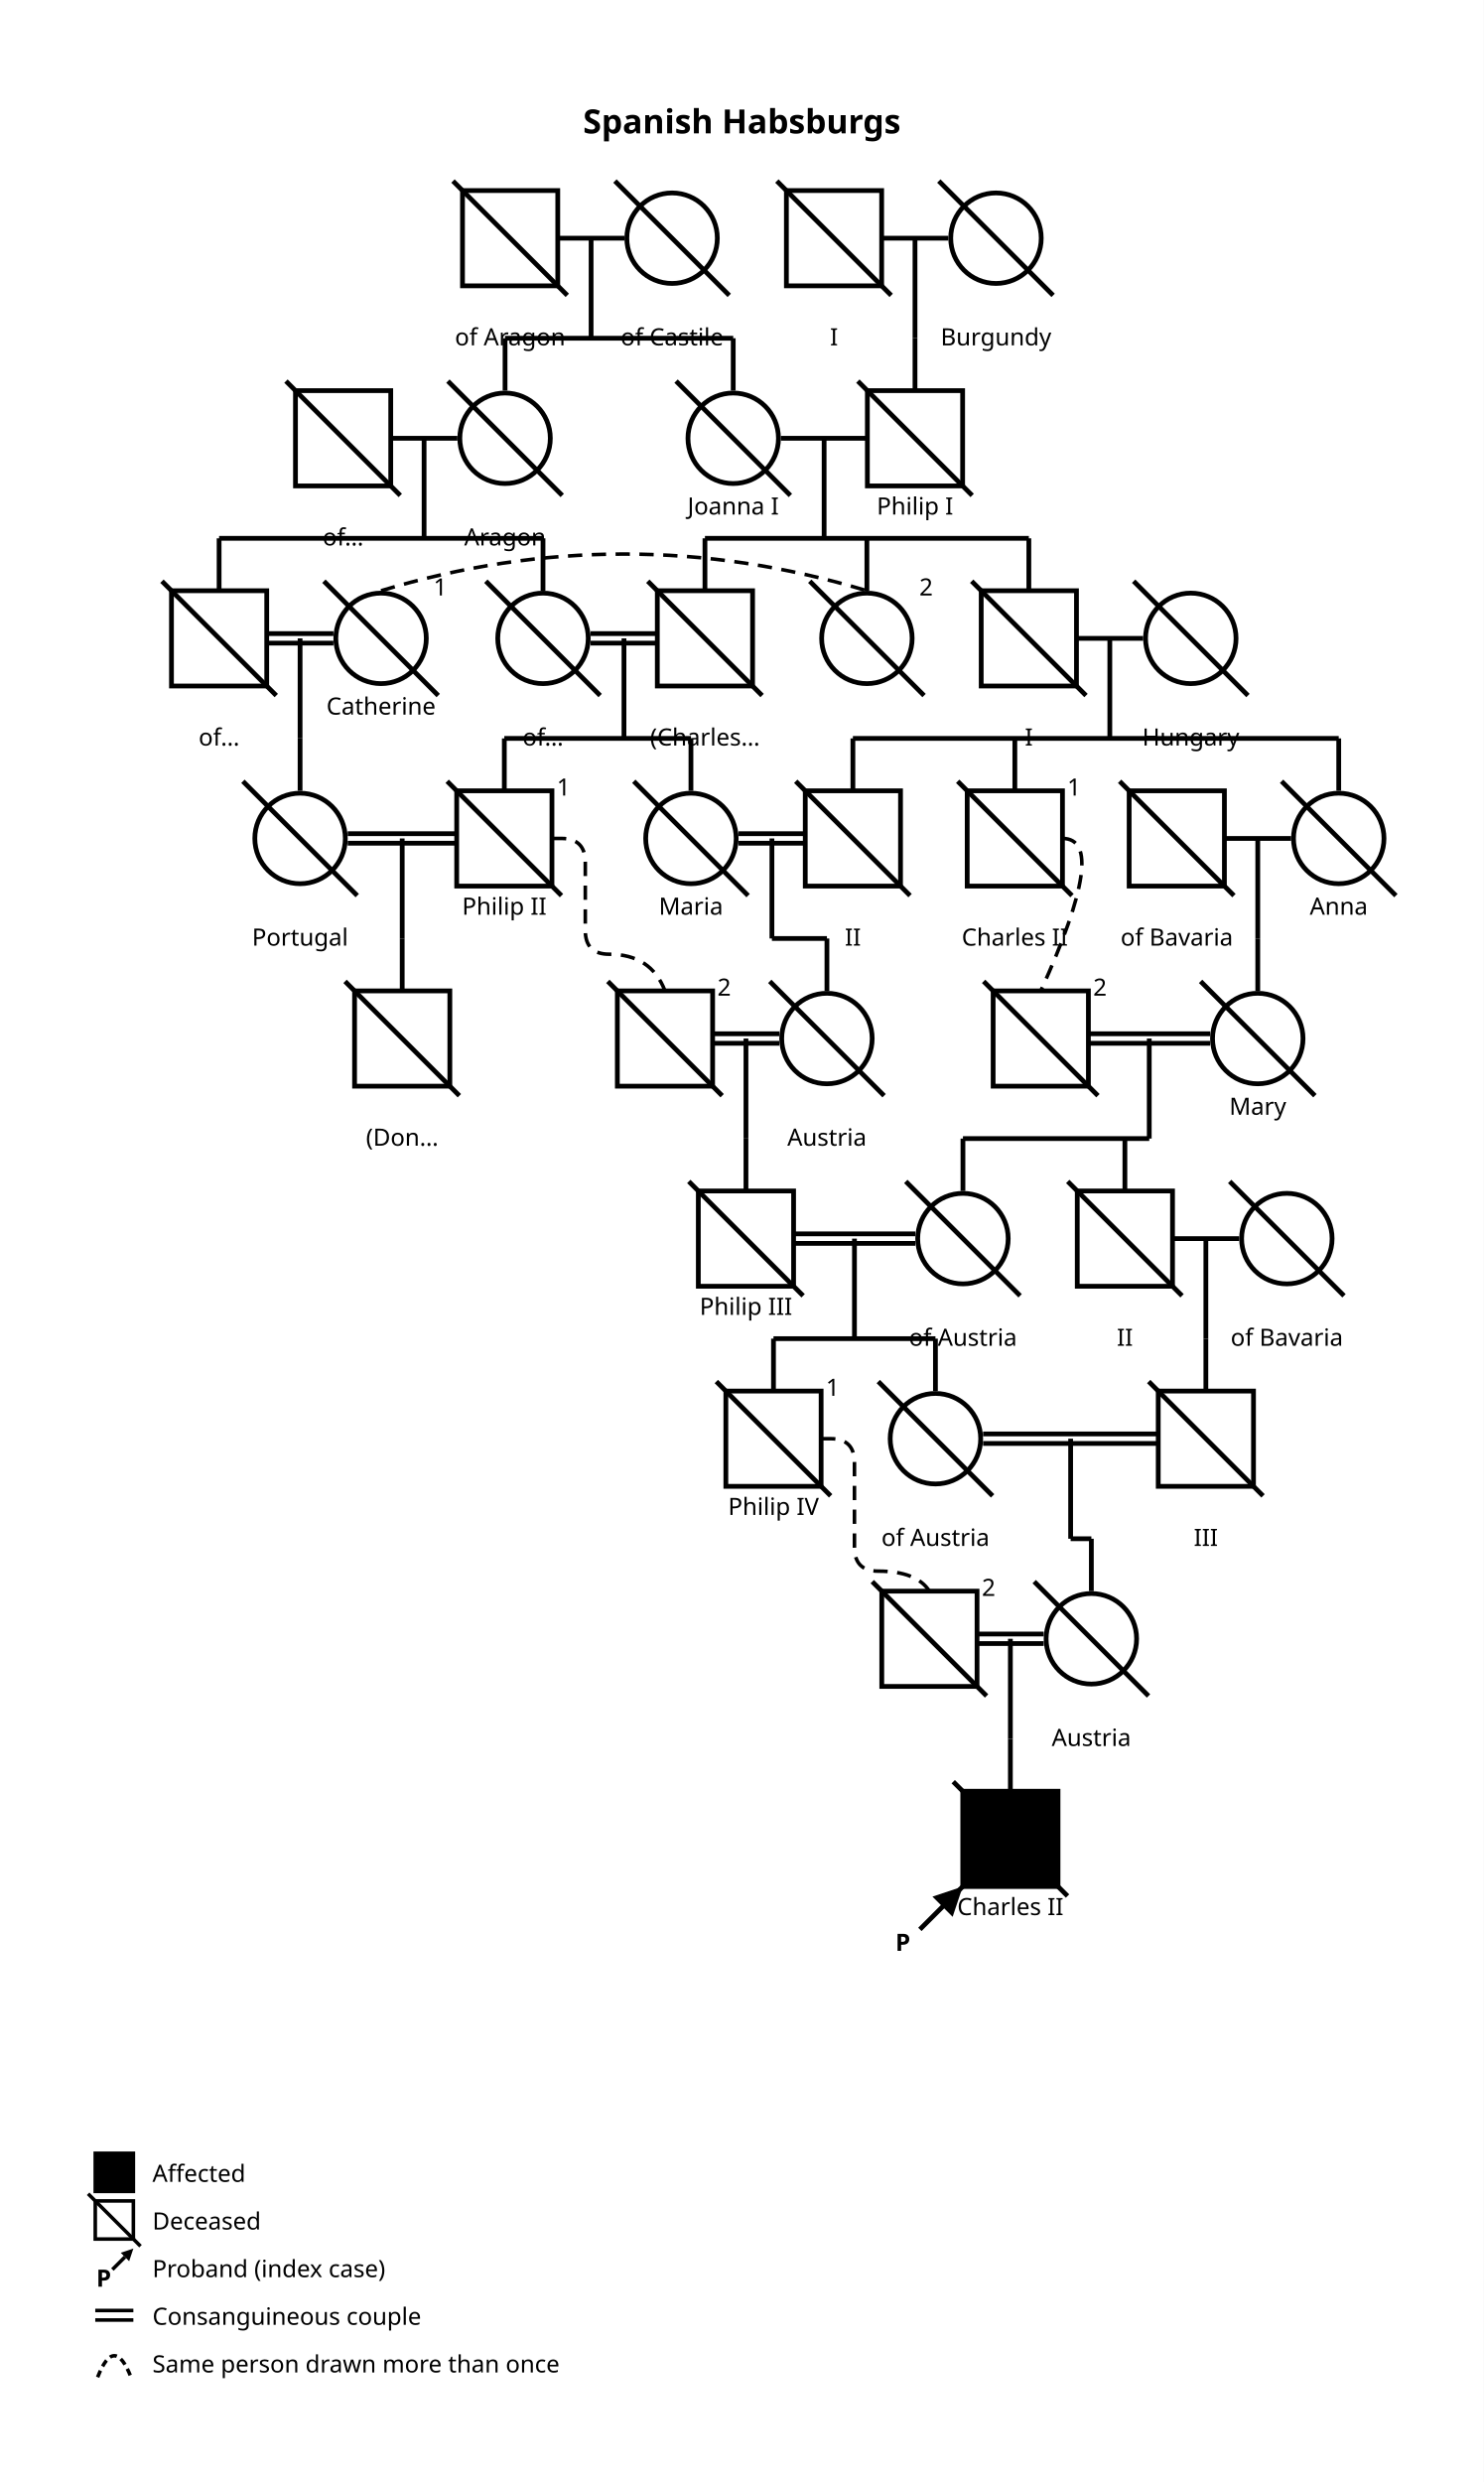
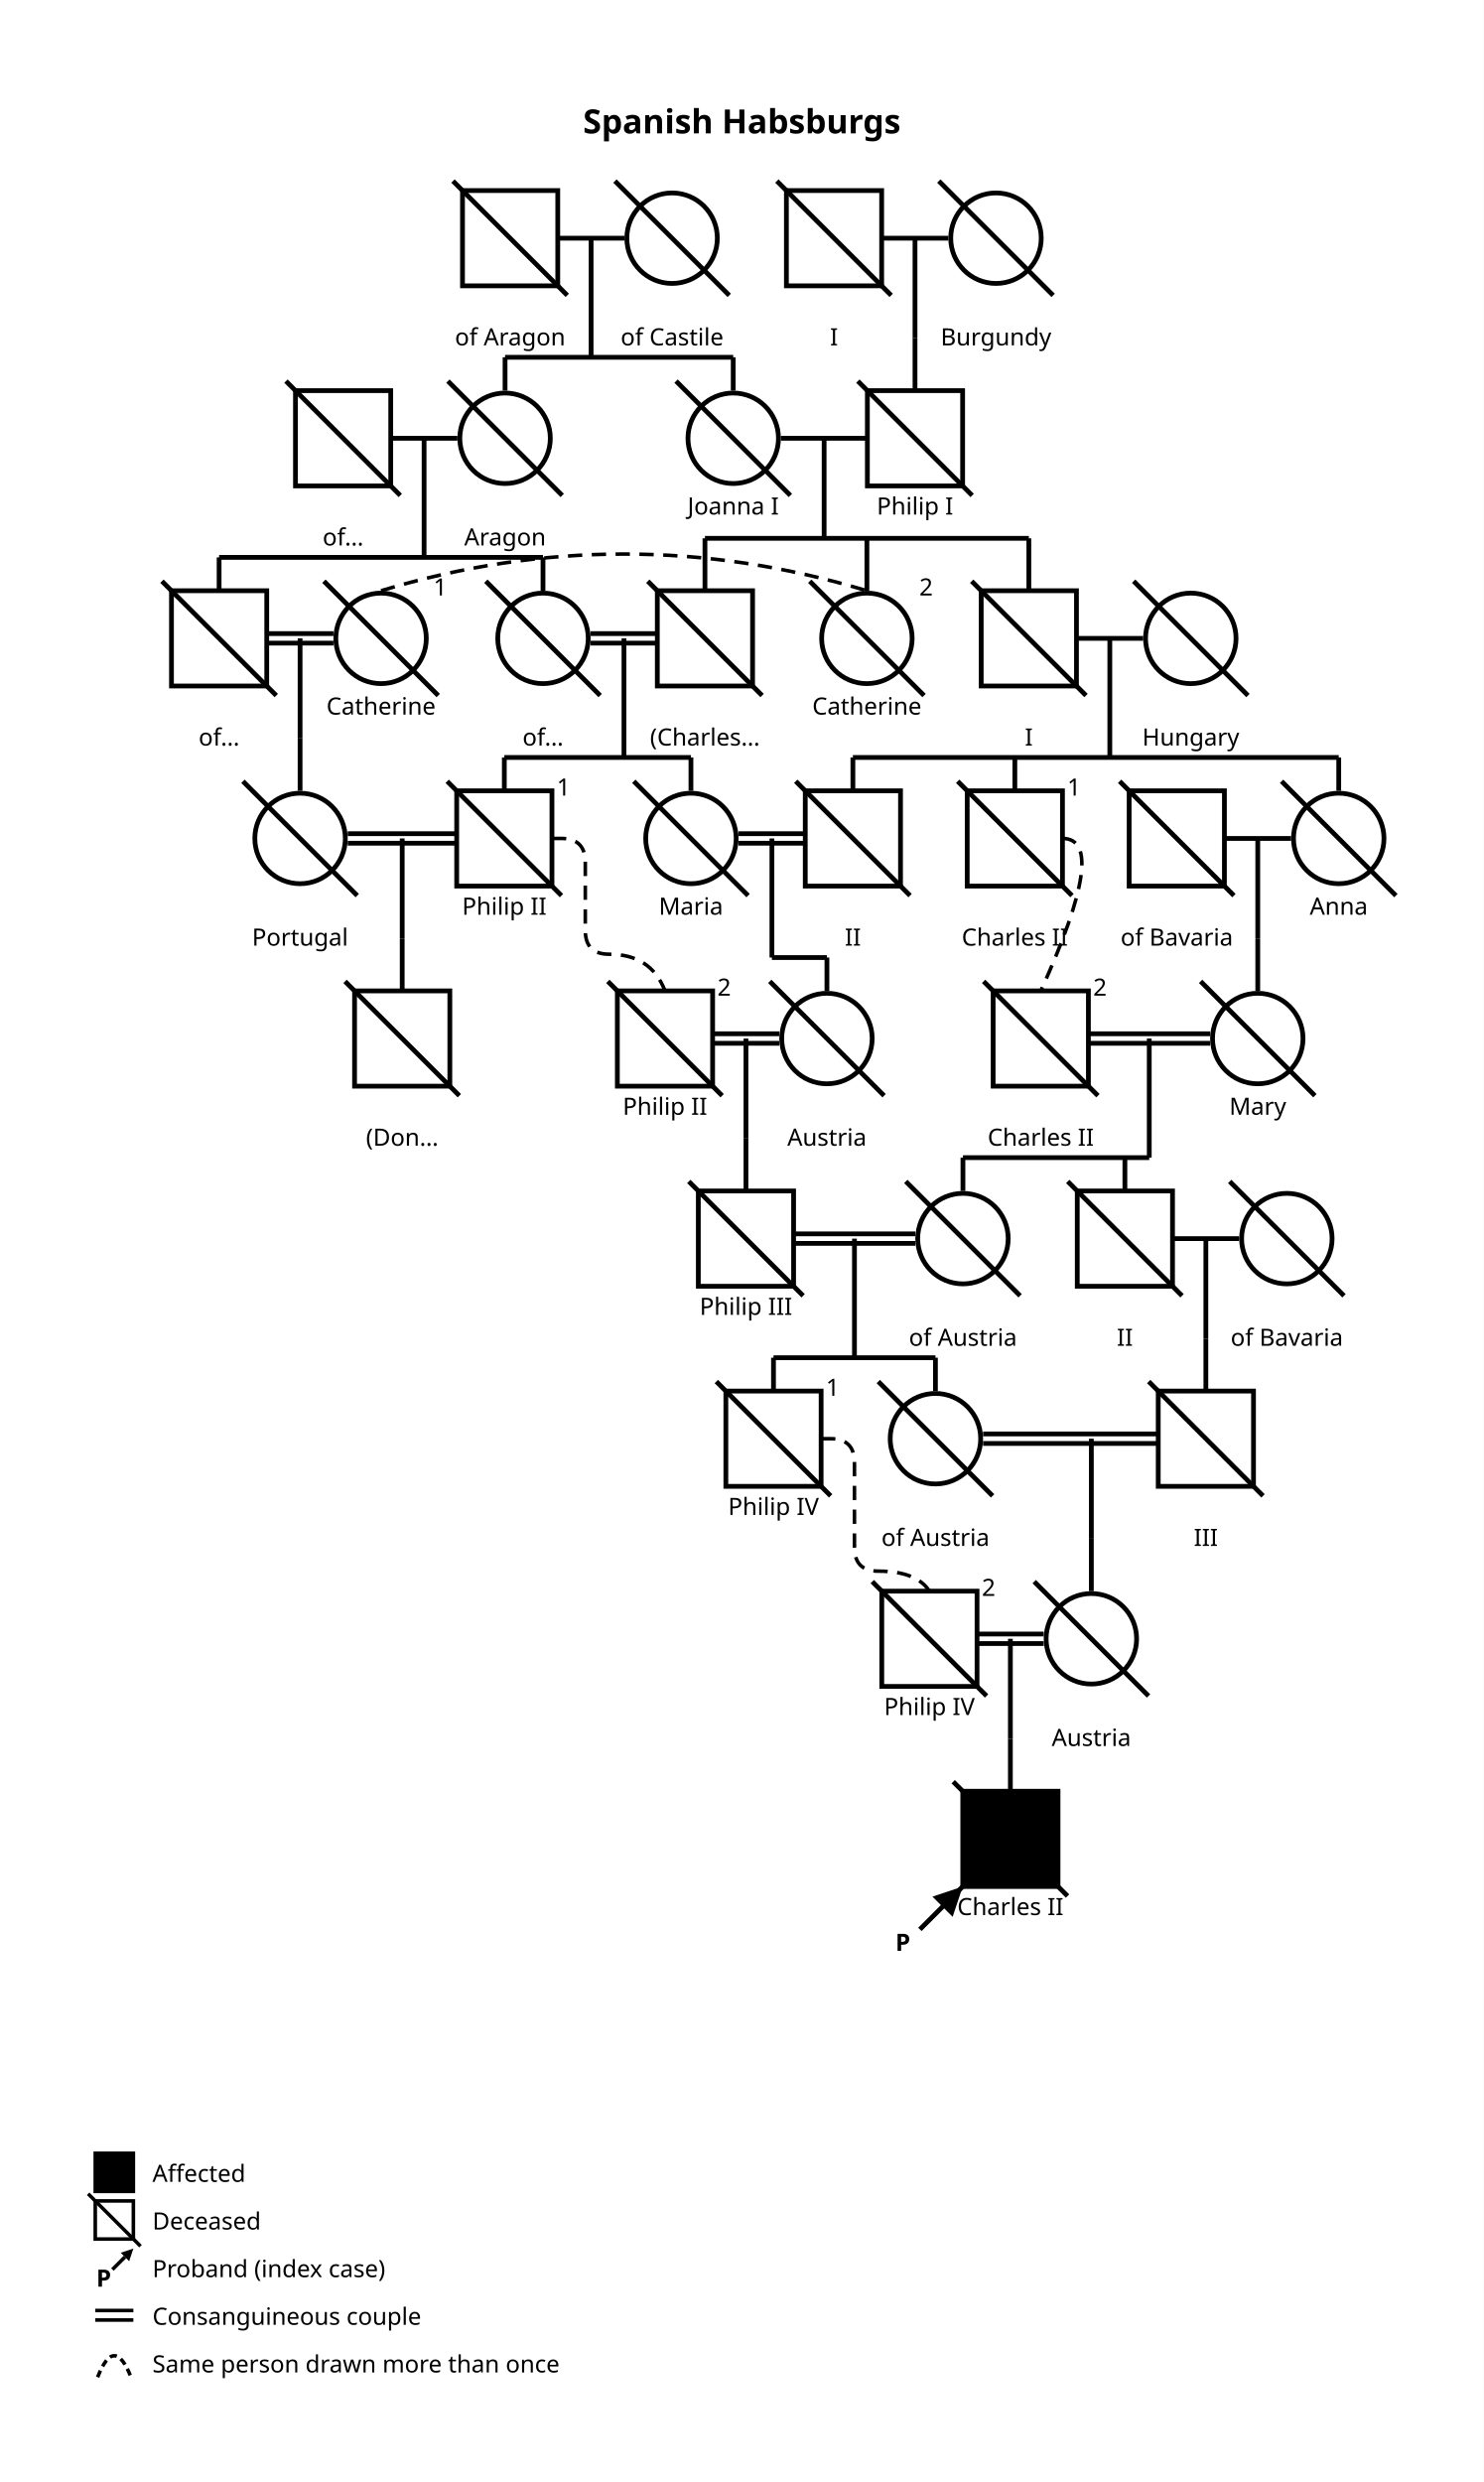
<svg xmlns="http://www.w3.org/2000/svg" width="623" height="1042" viewBox="0 0 623 1042">
  <defs>
    <marker id="proband-arrowhead" markerWidth="6" markerHeight="6" refX="6" refY="3" orient="auto">
      <path d="M 0 0 L 6 3 L 0 6 Z" fill="black" />
    </marker>
  </defs>
  <rect width="623" height="1042" fill="white" />
  <text class="chart-title" x="311.5" y="56" text-anchor="middle" font-family="sans-serif" font-size="14" font-weight="bold" fill="black">Spanish Habsburgs</text>
  <g transform="translate(92 100)">
    <g class="couple-lines">
      <path d="M 142.2 0 L 170.2 0" stroke="black" stroke-width="2" fill="none" />
      <path d="M 278.2 0 L 306.2 0" stroke="black" stroke-width="2" fill="none" />
      <path d="M 72.07 84 L 100.07 84" stroke="black" stroke-width="2" fill="none" />
      <path d="M 235.87 84 L 272.2 84" stroke="black" stroke-width="2" fill="none" />
      <path d="M 20 166 L 48 166" stroke="black" stroke-width="2" fill="none" />
      <path d="M 20 170 L 48 170" stroke="black" stroke-width="2" fill="none" />
      <path d="M 156 166 L 184 166" stroke="black" stroke-width="2" fill="none" />
      <path d="M 156 170 L 184 170" stroke="black" stroke-width="2" fill="none" />
      <path d="M 360 168 L 388 168" stroke="black" stroke-width="2" fill="none" />
      <path d="M 54 250 L 99.76 250" stroke="black" stroke-width="2" fill="none" />
      <path d="M 54 254 L 99.76 254" stroke="black" stroke-width="2" fill="none" />
      <path d="M 218.12 250 L 246.12 250" stroke="black" stroke-width="2" fill="none" />
      <path d="M 218.12 254 L 246.12 254" stroke="black" stroke-width="2" fill="none" />
      <path d="M 422.12 252 L 450.12 252" stroke="black" stroke-width="2" fill="none" />
      <path d="M 207.22 334 L 235.22 334" stroke="black" stroke-width="2" fill="none" />
      <path d="M 207.22 338 L 235.22 338" stroke="black" stroke-width="2" fill="none" />
      <path d="M 365.01 334 L 416.12 334" stroke="black" stroke-width="2" fill="none" />
      <path d="M 365.01 338 L 416.12 338" stroke="black" stroke-width="2" fill="none" />
      <path d="M 241.22 418 L 292.33 418" stroke="black" stroke-width="2" fill="none" />
      <path d="M 241.22 422 L 292.33 422" stroke="black" stroke-width="2" fill="none" />
      <path d="M 400.33 420 L 428.33 420" stroke="black" stroke-width="2" fill="none" />
      <path d="M 320.78 502 L 394.33 502" stroke="black" stroke-width="2" fill="none" />
      <path d="M 320.78 506 L 394.33 506" stroke="black" stroke-width="2" fill="none" />
      <path d="M 318.25 586 L 346.25 586" stroke="black" stroke-width="2" fill="none" />
      <path d="M 318.25 590 L 346.25 590" stroke="black" stroke-width="2" fill="none" />
    </g>
    <g class="sibship-lines">
-       <line x1="156.2" y1="0" x2="156.2" y2="42" stroke="black" stroke-width="2" />
-       <line x1="120.07" y1="42" x2="215.87" y2="42" stroke="black" stroke-width="2" />
-       <line x1="120.07" y1="42" x2="120.07" y2="64" stroke="black" stroke-width="2" />
-       <line x1="215.87" y1="42" x2="215.87" y2="64" stroke="black" stroke-width="2" />
+       <line x1="156.2" y1="0" x2="156.2" y2="50" stroke="black" stroke-width="2" />
+       <line x1="120.07" y1="50" x2="215.87" y2="50" stroke="black" stroke-width="2" />
+       <line x1="120.07" y1="50" x2="120.07" y2="64" stroke="black" stroke-width="2" />
+       <line x1="215.87" y1="50" x2="215.87" y2="64" stroke="black" stroke-width="2" />
      <line x1="292.2" y1="0" x2="292.2" y2="42" stroke="black" stroke-width="2" />
      <line x1="292.2" y1="42" x2="292.2" y2="42" stroke="black" stroke-width="2" />
      <line x1="292.2" y1="42" x2="292.2" y2="64" stroke="black" stroke-width="2" />
-       <line x1="86.07" y1="84" x2="86.07" y2="126" stroke="black" stroke-width="2" />
-       <line x1="0" y1="126" x2="136" y2="126" stroke="black" stroke-width="2" />
-       <line x1="0" y1="126" x2="0" y2="148" stroke="black" stroke-width="2" />
-       <line x1="136" y1="126" x2="136" y2="148" stroke="black" stroke-width="2" />
+       <line x1="86.07" y1="84" x2="86.07" y2="134" stroke="black" stroke-width="2" />
+       <line x1="0" y1="134" x2="136" y2="134" stroke="black" stroke-width="2" />
+       <line x1="0" y1="134" x2="0" y2="148" stroke="black" stroke-width="2" />
+       <line x1="136" y1="134" x2="136" y2="148" stroke="black" stroke-width="2" />
      <line x1="254.04" y1="84" x2="254.04" y2="126" stroke="black" stroke-width="2" />
      <line x1="204" y1="126" x2="340" y2="126" stroke="black" stroke-width="2" />
      <line x1="204" y1="126" x2="204" y2="148" stroke="black" stroke-width="2" />
      <line x1="272" y1="126" x2="272" y2="148" stroke="black" stroke-width="2" />
      <line x1="340" y1="126" x2="340" y2="148" stroke="black" stroke-width="2" />
      <line x1="34" y1="168" x2="34" y2="210" stroke="black" stroke-width="2" />
      <line x1="34" y1="210" x2="34" y2="210" stroke="black" stroke-width="2" />
      <line x1="34" y1="210" x2="34" y2="232" stroke="black" stroke-width="2" />
-       <line x1="170" y1="168" x2="170" y2="210" stroke="black" stroke-width="2" />
-       <line x1="119.76" y1="210" x2="198.12" y2="210" stroke="black" stroke-width="2" />
-       <line x1="119.76" y1="210" x2="119.76" y2="232" stroke="black" stroke-width="2" />
-       <line x1="198.12" y1="210" x2="198.12" y2="232" stroke="black" stroke-width="2" />
-       <line x1="374" y1="168" x2="374" y2="210" stroke="black" stroke-width="2" />
-       <line x1="266.12" y1="210" x2="470.12" y2="210" stroke="black" stroke-width="2" />
-       <line x1="266.12" y1="210" x2="266.12" y2="232" stroke="black" stroke-width="2" />
-       <line x1="334.12" y1="210" x2="334.12" y2="232" stroke="black" stroke-width="2" />
-       <line x1="470.12" y1="210" x2="470.12" y2="232" stroke="black" stroke-width="2" />
+       <line x1="170" y1="168" x2="170" y2="218" stroke="black" stroke-width="2" />
+       <line x1="119.76" y1="218" x2="198.12" y2="218" stroke="black" stroke-width="2" />
+       <line x1="119.76" y1="218" x2="119.76" y2="232" stroke="black" stroke-width="2" />
+       <line x1="198.12" y1="218" x2="198.12" y2="232" stroke="black" stroke-width="2" />
+       <line x1="374" y1="168" x2="374" y2="218" stroke="black" stroke-width="2" />
+       <line x1="266.12" y1="218" x2="470.12" y2="218" stroke="black" stroke-width="2" />
+       <line x1="266.12" y1="218" x2="266.12" y2="232" stroke="black" stroke-width="2" />
+       <line x1="334.12" y1="218" x2="334.12" y2="232" stroke="black" stroke-width="2" />
+       <line x1="470.12" y1="218" x2="470.12" y2="232" stroke="black" stroke-width="2" />
      <line x1="76.88" y1="252" x2="76.88" y2="294" stroke="black" stroke-width="2" />
      <line x1="76.88" y1="294" x2="76.88" y2="294" stroke="black" stroke-width="2" />
      <line x1="76.88" y1="294" x2="76.88" y2="316" stroke="black" stroke-width="2" />
-       <line x1="232.12" y1="252" x2="232.12" y2="294" stroke="black" stroke-width="2" />
-       <line x1="232.12" y1="294" x2="255.22" y2="294" stroke="black" stroke-width="2" />
-       <line x1="255.22" y1="294" x2="255.22" y2="316" stroke="black" stroke-width="2" />
+       <line x1="232.12" y1="252" x2="232.12" y2="302" stroke="black" stroke-width="2" />
+       <line x1="232.12" y1="302" x2="255.22" y2="302" stroke="black" stroke-width="2" />
+       <line x1="255.22" y1="302" x2="255.22" y2="316" stroke="black" stroke-width="2" />
      <line x1="436.12" y1="252" x2="436.12" y2="294" stroke="black" stroke-width="2" />
      <line x1="436.12" y1="294" x2="436.12" y2="294" stroke="black" stroke-width="2" />
      <line x1="436.12" y1="294" x2="436.12" y2="316" stroke="black" stroke-width="2" />
      <line x1="221.22" y1="336" x2="221.22" y2="378" stroke="black" stroke-width="2" />
      <line x1="221.22" y1="378" x2="221.22" y2="378" stroke="black" stroke-width="2" />
      <line x1="221.22" y1="378" x2="221.22" y2="400" stroke="black" stroke-width="2" />
-       <line x1="390.56" y1="336" x2="390.56" y2="378" stroke="black" stroke-width="2" />
-       <line x1="312.33" y1="378" x2="390.56" y2="378" stroke="black" stroke-width="2" />
-       <line x1="312.33" y1="378" x2="312.33" y2="400" stroke="black" stroke-width="2" />
-       <line x1="380.33" y1="378" x2="380.33" y2="400" stroke="black" stroke-width="2" />
-       <line x1="266.78" y1="420" x2="266.78" y2="462" stroke="black" stroke-width="2" />
-       <line x1="232.78" y1="462" x2="300.78" y2="462" stroke="black" stroke-width="2" />
-       <line x1="232.78" y1="462" x2="232.78" y2="484" stroke="black" stroke-width="2" />
-       <line x1="300.78" y1="462" x2="300.78" y2="484" stroke="black" stroke-width="2" />
+       <line x1="390.56" y1="336" x2="390.56" y2="386" stroke="black" stroke-width="2" />
+       <line x1="312.33" y1="386" x2="390.56" y2="386" stroke="black" stroke-width="2" />
+       <line x1="312.33" y1="386" x2="312.33" y2="400" stroke="black" stroke-width="2" />
+       <line x1="380.33" y1="386" x2="380.33" y2="400" stroke="black" stroke-width="2" />
+       <line x1="266.78" y1="420" x2="266.78" y2="470" stroke="black" stroke-width="2" />
+       <line x1="232.78" y1="470" x2="300.78" y2="470" stroke="black" stroke-width="2" />
+       <line x1="232.78" y1="470" x2="232.78" y2="484" stroke="black" stroke-width="2" />
+       <line x1="300.78" y1="470" x2="300.78" y2="484" stroke="black" stroke-width="2" />
      <line x1="414.33" y1="420" x2="414.33" y2="462" stroke="black" stroke-width="2" />
      <line x1="414.33" y1="462" x2="414.33" y2="462" stroke="black" stroke-width="2" />
      <line x1="414.33" y1="462" x2="414.33" y2="484" stroke="black" stroke-width="2" />
-       <line x1="357.55" y1="504" x2="357.55" y2="546" stroke="black" stroke-width="2" />
-       <line x1="357.55" y1="546" x2="366.25" y2="546" stroke="black" stroke-width="2" />
+       <line x1="366.25" y1="504" x2="366.25" y2="546" stroke="black" stroke-width="2" />
+       <line x1="366.25" y1="546" x2="366.25" y2="546" stroke="black" stroke-width="2" />
      <line x1="366.25" y1="546" x2="366.25" y2="568" stroke="black" stroke-width="2" />
      <line x1="332.25" y1="588" x2="332.25" y2="630" stroke="black" stroke-width="2" />
      <line x1="332.25" y1="630" x2="332.25" y2="630" stroke="black" stroke-width="2" />
      <line x1="332.25" y1="630" x2="332.25" y2="652" stroke="black" stroke-width="2" />
    </g>
    <g class="assisted-lines">
</g>
    <g class="duplicate-arcs">
      <path d="M 68 148 Q 170 117.2 272 148" stroke="black" stroke-width="1.5" stroke-dasharray="6 4" fill="none" />
      <path d="M 139.76 252 L 143.76 252 Q 153.76 252 153.76 262 L 153.76 290.6 Q 153.76 300.6 163.76 300.6 L 163.76 300.6 Q 181.36 300.6 187.22 316" stroke="black" stroke-width="1.5" stroke-dasharray="6 4" fill="none" />
      <path d="M 354.12 252 Q 374.12 252 345.01 316" stroke="black" stroke-width="1.5" stroke-dasharray="6 4" fill="none" />
      <path d="M 252.78 504 L 256.78 504 Q 266.78 504 266.78 514 L 266.78 549.6 Q 266.78 559.6 276.78 559.6 L 276.78 559.6 Q 292.88 559.6 298.25 568" stroke="black" stroke-width="1.5" stroke-dasharray="6 4" fill="none" />
    </g>
    <g class="symbols">
      <g transform="translate(122.2 0)">
        <rect x="-20" y="-20" width="40" height="40" stroke="black" stroke-width="2" fill="white" />
        <line x1="-24" y1="-24" x2="24" y2="24" stroke="black" stroke-width="2" />
      </g>
      <g transform="translate(190.2 0)">
        <circle cx="0" cy="0" r="19" stroke="black" stroke-width="2" fill="white" />
        <line x1="-24" y1="-24" x2="24" y2="24" stroke="black" stroke-width="2" />
      </g>
      <g transform="translate(258.2 0)">
        <rect x="-20" y="-20" width="40" height="40" stroke="black" stroke-width="2" fill="white" />
        <line x1="-24" y1="-24" x2="24" y2="24" stroke="black" stroke-width="2" />
      </g>
      <g transform="translate(326.2 0)">
        <circle cx="0" cy="0" r="19" stroke="black" stroke-width="2" fill="white" />
        <line x1="-24" y1="-24" x2="24" y2="24" stroke="black" stroke-width="2" />
      </g>
      <g transform="translate(52.07 84)">
        <rect x="-20" y="-20" width="40" height="40" stroke="black" stroke-width="2" fill="white" />
        <line x1="-24" y1="-24" x2="24" y2="24" stroke="black" stroke-width="2" />
      </g>
      <g transform="translate(120.07 84)">
        <circle cx="0" cy="0" r="19" stroke="black" stroke-width="2" fill="white" />
        <line x1="-24" y1="-24" x2="24" y2="24" stroke="black" stroke-width="2" />
      </g>
      <g transform="translate(215.87 84)">
        <circle cx="0" cy="0" r="19" stroke="black" stroke-width="2" fill="white" />
        <line x1="-24" y1="-24" x2="24" y2="24" stroke="black" stroke-width="2" />
      </g>
      <g transform="translate(292.2 84)">
        <rect x="-20" y="-20" width="40" height="40" stroke="black" stroke-width="2" fill="white" />
        <line x1="-24" y1="-24" x2="24" y2="24" stroke="black" stroke-width="2" />
      </g>
      <g transform="translate(0 168)">
        <rect x="-20" y="-20" width="40" height="40" stroke="black" stroke-width="2" fill="white" />
        <line x1="-24" y1="-24" x2="24" y2="24" stroke="black" stroke-width="2" />
      </g>
      <g transform="translate(68 168)">
        <circle cx="0" cy="0" r="19" stroke="black" stroke-width="2" fill="white" />
        <line x1="-24" y1="-24" x2="24" y2="24" stroke="black" stroke-width="2" />
        <text x="22" y="-18" font-family="sans-serif" font-size="10" fill="black">1</text>
      </g>
      <g transform="translate(136 168)">
        <circle cx="0" cy="0" r="19" stroke="black" stroke-width="2" fill="white" />
        <line x1="-24" y1="-24" x2="24" y2="24" stroke="black" stroke-width="2" />
      </g>
      <g transform="translate(204 168)">
        <rect x="-20" y="-20" width="40" height="40" stroke="black" stroke-width="2" fill="white" />
        <line x1="-24" y1="-24" x2="24" y2="24" stroke="black" stroke-width="2" />
      </g>
      <g transform="translate(272 168)">
        <circle cx="0" cy="0" r="19" stroke="black" stroke-width="2" fill="white" />
        <line x1="-24" y1="-24" x2="24" y2="24" stroke="black" stroke-width="2" />
        <text x="22" y="-18" font-family="sans-serif" font-size="10" fill="black">2</text>
      </g>
      <g transform="translate(340 168)">
        <rect x="-20" y="-20" width="40" height="40" stroke="black" stroke-width="2" fill="white" />
        <line x1="-24" y1="-24" x2="24" y2="24" stroke="black" stroke-width="2" />
      </g>
      <g transform="translate(408 168)">
        <circle cx="0" cy="0" r="19" stroke="black" stroke-width="2" fill="white" />
        <line x1="-24" y1="-24" x2="24" y2="24" stroke="black" stroke-width="2" />
      </g>
      <g transform="translate(34 252)">
        <circle cx="0" cy="0" r="19" stroke="black" stroke-width="2" fill="white" />
        <line x1="-24" y1="-24" x2="24" y2="24" stroke="black" stroke-width="2" />
      </g>
      <g transform="translate(119.76 252)">
        <rect x="-20" y="-20" width="40" height="40" stroke="black" stroke-width="2" fill="white" />
        <line x1="-24" y1="-24" x2="24" y2="24" stroke="black" stroke-width="2" />
        <text x="22" y="-18" font-family="sans-serif" font-size="10" fill="black">1</text>
      </g>
      <g transform="translate(198.12 252)">
        <circle cx="0" cy="0" r="19" stroke="black" stroke-width="2" fill="white" />
        <line x1="-24" y1="-24" x2="24" y2="24" stroke="black" stroke-width="2" />
      </g>
      <g transform="translate(266.12 252)">
        <rect x="-20" y="-20" width="40" height="40" stroke="black" stroke-width="2" fill="white" />
        <line x1="-24" y1="-24" x2="24" y2="24" stroke="black" stroke-width="2" />
      </g>
      <g transform="translate(334.12 252)">
        <rect x="-20" y="-20" width="40" height="40" stroke="black" stroke-width="2" fill="white" />
        <line x1="-24" y1="-24" x2="24" y2="24" stroke="black" stroke-width="2" />
        <text x="22" y="-18" font-family="sans-serif" font-size="10" fill="black">1</text>
      </g>
      <g transform="translate(402.12 252)">
        <rect x="-20" y="-20" width="40" height="40" stroke="black" stroke-width="2" fill="white" />
        <line x1="-24" y1="-24" x2="24" y2="24" stroke="black" stroke-width="2" />
      </g>
      <g transform="translate(470.12 252)">
        <circle cx="0" cy="0" r="19" stroke="black" stroke-width="2" fill="white" />
        <line x1="-24" y1="-24" x2="24" y2="24" stroke="black" stroke-width="2" />
      </g>
      <g transform="translate(76.88 336)">
        <rect x="-20" y="-20" width="40" height="40" stroke="black" stroke-width="2" fill="white" />
        <line x1="-24" y1="-24" x2="24" y2="24" stroke="black" stroke-width="2" />
      </g>
      <g transform="translate(187.22 336)">
        <rect x="-20" y="-20" width="40" height="40" stroke="black" stroke-width="2" fill="white" />
        <line x1="-24" y1="-24" x2="24" y2="24" stroke="black" stroke-width="2" />
        <text x="22" y="-18" font-family="sans-serif" font-size="10" fill="black">2</text>
      </g>
      <g transform="translate(255.22 336)">
        <circle cx="0" cy="0" r="19" stroke="black" stroke-width="2" fill="white" />
        <line x1="-24" y1="-24" x2="24" y2="24" stroke="black" stroke-width="2" />
      </g>
      <g transform="translate(345.01 336)">
        <rect x="-20" y="-20" width="40" height="40" stroke="black" stroke-width="2" fill="white" />
        <line x1="-24" y1="-24" x2="24" y2="24" stroke="black" stroke-width="2" />
        <text x="22" y="-18" font-family="sans-serif" font-size="10" fill="black">2</text>
      </g>
      <g transform="translate(436.12 336)">
        <circle cx="0" cy="0" r="19" stroke="black" stroke-width="2" fill="white" />
        <line x1="-24" y1="-24" x2="24" y2="24" stroke="black" stroke-width="2" />
      </g>
      <g transform="translate(221.22 420)">
        <rect x="-20" y="-20" width="40" height="40" stroke="black" stroke-width="2" fill="white" />
        <line x1="-24" y1="-24" x2="24" y2="24" stroke="black" stroke-width="2" />
      </g>
      <g transform="translate(312.33 420)">
        <circle cx="0" cy="0" r="19" stroke="black" stroke-width="2" fill="white" />
        <line x1="-24" y1="-24" x2="24" y2="24" stroke="black" stroke-width="2" />
      </g>
      <g transform="translate(380.33 420)">
        <rect x="-20" y="-20" width="40" height="40" stroke="black" stroke-width="2" fill="white" />
        <line x1="-24" y1="-24" x2="24" y2="24" stroke="black" stroke-width="2" />
      </g>
      <g transform="translate(448.33 420)">
        <circle cx="0" cy="0" r="19" stroke="black" stroke-width="2" fill="white" />
        <line x1="-24" y1="-24" x2="24" y2="24" stroke="black" stroke-width="2" />
      </g>
      <g transform="translate(232.78 504)">
        <rect x="-20" y="-20" width="40" height="40" stroke="black" stroke-width="2" fill="white" />
        <line x1="-24" y1="-24" x2="24" y2="24" stroke="black" stroke-width="2" />
        <text x="22" y="-18" font-family="sans-serif" font-size="10" fill="black">1</text>
      </g>
      <g transform="translate(300.78 504)">
        <circle cx="0" cy="0" r="19" stroke="black" stroke-width="2" fill="white" />
        <line x1="-24" y1="-24" x2="24" y2="24" stroke="black" stroke-width="2" />
      </g>
      <g transform="translate(414.33 504)">
        <rect x="-20" y="-20" width="40" height="40" stroke="black" stroke-width="2" fill="white" />
        <line x1="-24" y1="-24" x2="24" y2="24" stroke="black" stroke-width="2" />
      </g>
      <g transform="translate(298.25 588)">
        <rect x="-20" y="-20" width="40" height="40" stroke="black" stroke-width="2" fill="white" />
        <line x1="-24" y1="-24" x2="24" y2="24" stroke="black" stroke-width="2" />
        <text x="22" y="-18" font-family="sans-serif" font-size="10" fill="black">2</text>
      </g>
      <g transform="translate(366.25 588)">
        <circle cx="0" cy="0" r="19" stroke="black" stroke-width="2" fill="white" />
        <line x1="-24" y1="-24" x2="24" y2="24" stroke="black" stroke-width="2" />
      </g>
      <g transform="translate(332.25 672)">
        <rect x="-20" y="-20" width="40" height="40" stroke="black" stroke-width="2" fill="black" />
        <line x1="-24" y1="-24" x2="24" y2="24" stroke="black" stroke-width="2" />
        <line x1="-38" y1="38" x2="-20" y2="20" stroke="black" stroke-width="2" marker-end="url(#proband-arrowhead)" />
        <rect x="-50" y="38" width="8.5" height="10" fill="white" />
        <text class="proband-letter" x="-42" y="47" text-anchor="end" font-family="sans-serif" font-size="10" font-weight="bold" fill="black">P</text>
      </g>
    </g>
    <g class="labels">
      <text x="122.2" y="32" text-anchor="middle" font-family="sans-serif" font-size="10" fill="black" />
      <text x="122.2" y="45" text-anchor="middle" font-family="sans-serif" font-size="10" fill="black">of Aragon</text>
      <text x="190.2" y="32" text-anchor="middle" font-family="sans-serif" font-size="10" fill="black" />
      <text x="190.2" y="45" text-anchor="middle" font-family="sans-serif" font-size="10" fill="black">of Castile</text>
      <text x="258.2" y="32" text-anchor="middle" font-family="sans-serif" font-size="10" fill="black" />
      <text x="258.2" y="45" text-anchor="middle" font-family="sans-serif" font-size="10" fill="black">I</text>
      <text x="326.2" y="32" text-anchor="middle" font-family="sans-serif" font-size="10" fill="black" />
      <text x="326.2" y="45" text-anchor="middle" font-family="sans-serif" font-size="10" fill="black">Burgundy</text>
      <text x="52.07" y="116" text-anchor="middle" font-family="sans-serif" font-size="10" fill="black" />
      <text x="52.07" y="129" text-anchor="middle" font-family="sans-serif" font-size="10" fill="black">of…</text>
      <text x="120.07" y="116" text-anchor="middle" font-family="sans-serif" font-size="10" fill="black" />
      <text x="120.07" y="129" text-anchor="middle" font-family="sans-serif" font-size="10" fill="black">Aragon</text>
      <text x="215.87" y="116" text-anchor="middle" font-family="sans-serif" font-size="10" fill="black">Joanna I</text>
      <text x="292.2" y="116" text-anchor="middle" font-family="sans-serif" font-size="10" fill="black">Philip I</text>
      <text x="0" y="200" text-anchor="middle" font-family="sans-serif" font-size="10" fill="black" />
      <text x="0" y="213" text-anchor="middle" font-family="sans-serif" font-size="10" fill="black">of…</text>
      <text x="68" y="200" text-anchor="middle" font-family="sans-serif" font-size="10" fill="black">Catherine</text>
      <text x="136" y="200" text-anchor="middle" font-family="sans-serif" font-size="10" fill="black" />
      <text x="136" y="213" text-anchor="middle" font-family="sans-serif" font-size="10" fill="black">of…</text>
      <text x="204" y="200" text-anchor="middle" font-family="sans-serif" font-size="10" fill="black" />
      <text x="204" y="213" text-anchor="middle" font-family="sans-serif" font-size="10" fill="black">(Charles…</text>
+       <text x="272" y="200" text-anchor="middle" font-family="sans-serif" font-size="10" fill="black">Catherine</text>
      <text x="340" y="200" text-anchor="middle" font-family="sans-serif" font-size="10" fill="black" />
      <text x="340" y="213" text-anchor="middle" font-family="sans-serif" font-size="10" fill="black">I</text>
      <text x="408" y="200" text-anchor="middle" font-family="sans-serif" font-size="10" fill="black" />
      <text x="408" y="213" text-anchor="middle" font-family="sans-serif" font-size="10" fill="black">Hungary</text>
      <text x="34" y="284" text-anchor="middle" font-family="sans-serif" font-size="10" fill="black" />
      <text x="34" y="297" text-anchor="middle" font-family="sans-serif" font-size="10" fill="black">Portugal</text>
      <text x="119.76" y="284" text-anchor="middle" font-family="sans-serif" font-size="10" fill="black">Philip II</text>
      <text x="198.12" y="284" text-anchor="middle" font-family="sans-serif" font-size="10" fill="black">Maria</text>
      <text x="266.12" y="284" text-anchor="middle" font-family="sans-serif" font-size="10" fill="black" />
      <text x="266.12" y="297" text-anchor="middle" font-family="sans-serif" font-size="10" fill="black">II</text>
      <text x="334.12" y="284" text-anchor="middle" font-family="sans-serif" font-size="10" fill="black" />
      <text x="334.12" y="297" text-anchor="middle" font-family="sans-serif" font-size="10" fill="black">Charles II</text>
      <text x="402.12" y="284" text-anchor="middle" font-family="sans-serif" font-size="10" fill="black" />
      <text x="402.12" y="297" text-anchor="middle" font-family="sans-serif" font-size="10" fill="black">of Bavaria</text>
      <text x="470.12" y="284" text-anchor="middle" font-family="sans-serif" font-size="10" fill="black">Anna</text>
      <text x="76.88" y="368" text-anchor="middle" font-family="sans-serif" font-size="10" fill="black" />
      <text x="76.88" y="381" text-anchor="middle" font-family="sans-serif" font-size="10" fill="black">(Don…</text>
+       <text x="187.22" y="368" text-anchor="middle" font-family="sans-serif" font-size="10" fill="black">Philip II</text>
      <text x="255.22" y="368" text-anchor="middle" font-family="sans-serif" font-size="10" fill="black" />
      <text x="255.22" y="381" text-anchor="middle" font-family="sans-serif" font-size="10" fill="black">Austria</text>
+       <text x="345.01" y="368" text-anchor="middle" font-family="sans-serif" font-size="10" fill="black" />
+       <text x="345.01" y="381" text-anchor="middle" font-family="sans-serif" font-size="10" fill="black">Charles II</text>
      <text x="436.12" y="368" text-anchor="middle" font-family="sans-serif" font-size="10" fill="black">Mary</text>
      <text x="221.22" y="452" text-anchor="middle" font-family="sans-serif" font-size="10" fill="black">Philip III</text>
      <text x="312.33" y="452" text-anchor="middle" font-family="sans-serif" font-size="10" fill="black" />
      <text x="312.33" y="465" text-anchor="middle" font-family="sans-serif" font-size="10" fill="black">of Austria</text>
      <text x="380.33" y="452" text-anchor="middle" font-family="sans-serif" font-size="10" fill="black" />
      <text x="380.33" y="465" text-anchor="middle" font-family="sans-serif" font-size="10" fill="black">II</text>
      <text x="448.33" y="452" text-anchor="middle" font-family="sans-serif" font-size="10" fill="black" />
      <text x="448.33" y="465" text-anchor="middle" font-family="sans-serif" font-size="10" fill="black">of Bavaria</text>
      <text x="232.78" y="536" text-anchor="middle" font-family="sans-serif" font-size="10" fill="black">Philip IV</text>
      <text x="300.78" y="536" text-anchor="middle" font-family="sans-serif" font-size="10" fill="black" />
      <text x="300.78" y="549" text-anchor="middle" font-family="sans-serif" font-size="10" fill="black">of Austria</text>
      <text x="414.33" y="536" text-anchor="middle" font-family="sans-serif" font-size="10" fill="black" />
      <text x="414.33" y="549" text-anchor="middle" font-family="sans-serif" font-size="10" fill="black">III</text>
+       <text x="298.25" y="620" text-anchor="middle" font-family="sans-serif" font-size="10" fill="black">Philip IV</text>
      <text x="366.25" y="620" text-anchor="middle" font-family="sans-serif" font-size="10" fill="black" />
      <text x="366.25" y="633" text-anchor="middle" font-family="sans-serif" font-size="10" fill="black">Austria</text>
      <text x="332.25" y="704" text-anchor="middle" font-family="sans-serif" font-size="10" fill="black">Charles II</text>
    </g>
    <g class="consanguinity-labels">
</g>
  </g>
  <g class="pedigree-key" transform="translate(0 902)">
    <rect x="40" y="2" width="16" height="16" fill="black" stroke="black" stroke-width="1.5" />
    <text x="64" y="14" font-family="sans-serif" font-size="10" fill="black">Affected</text>
    <rect x="40" y="22" width="16" height="16" fill="white" stroke="black" stroke-width="1.5" />
    <line x1="37" y1="19" x2="59" y2="41" stroke="black" stroke-width="1.5" />
    <text x="64" y="34" font-family="sans-serif" font-size="10" fill="black">Deceased</text>
    <line x1="47.2" y1="50.8" x2="52.46" y2="45.54" stroke="black" stroke-width="1.5" />
    <polygon points="56,42 54.23,47.3 50.7,43.77" fill="black" />
    <text x="46.7" y="58" text-anchor="end" font-family="sans-serif" font-size="10" font-weight="bold" fill="black">P</text>
    <text x="64" y="54" font-family="sans-serif" font-size="10" fill="black">Proband (index case)</text>
    <line x1="40" y1="68" x2="56" y2="68" stroke="black" stroke-width="1.5" />
    <line x1="40" y1="72" x2="56" y2="72" stroke="black" stroke-width="1.5" />
    <text x="64" y="74" font-family="sans-serif" font-size="10" fill="black">Consanguineous couple</text>
    <path d="M 41 96 Q 48 78 55 96" fill="none" stroke="black" stroke-width="1.5" stroke-dasharray="3 2" />
    <text x="64" y="94" font-family="sans-serif" font-size="10" fill="black">Same person drawn more than once</text>
  </g>
</svg>
